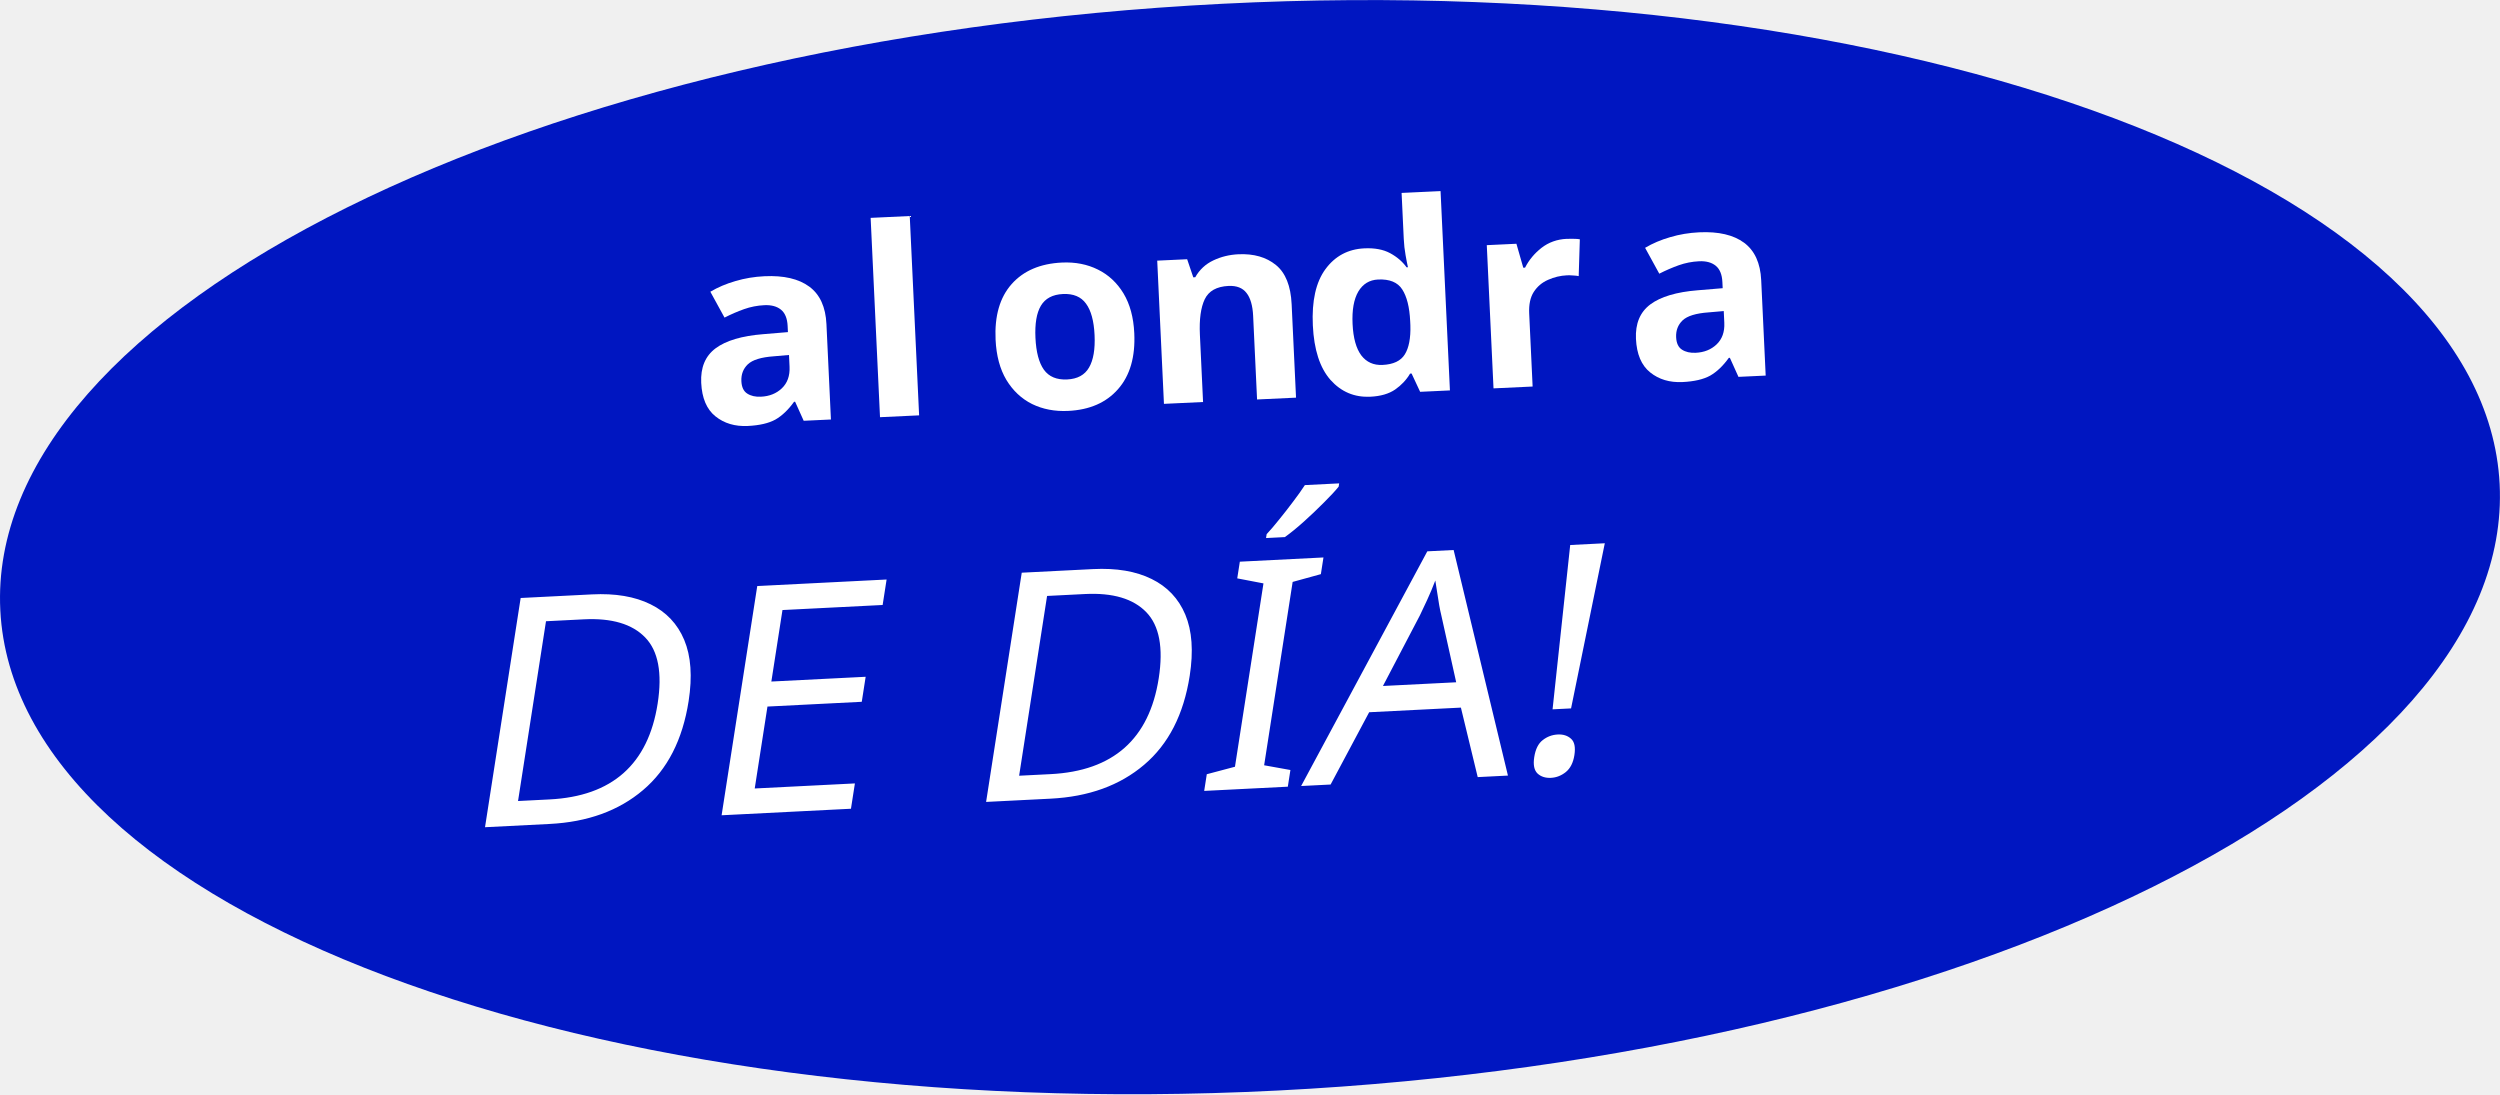
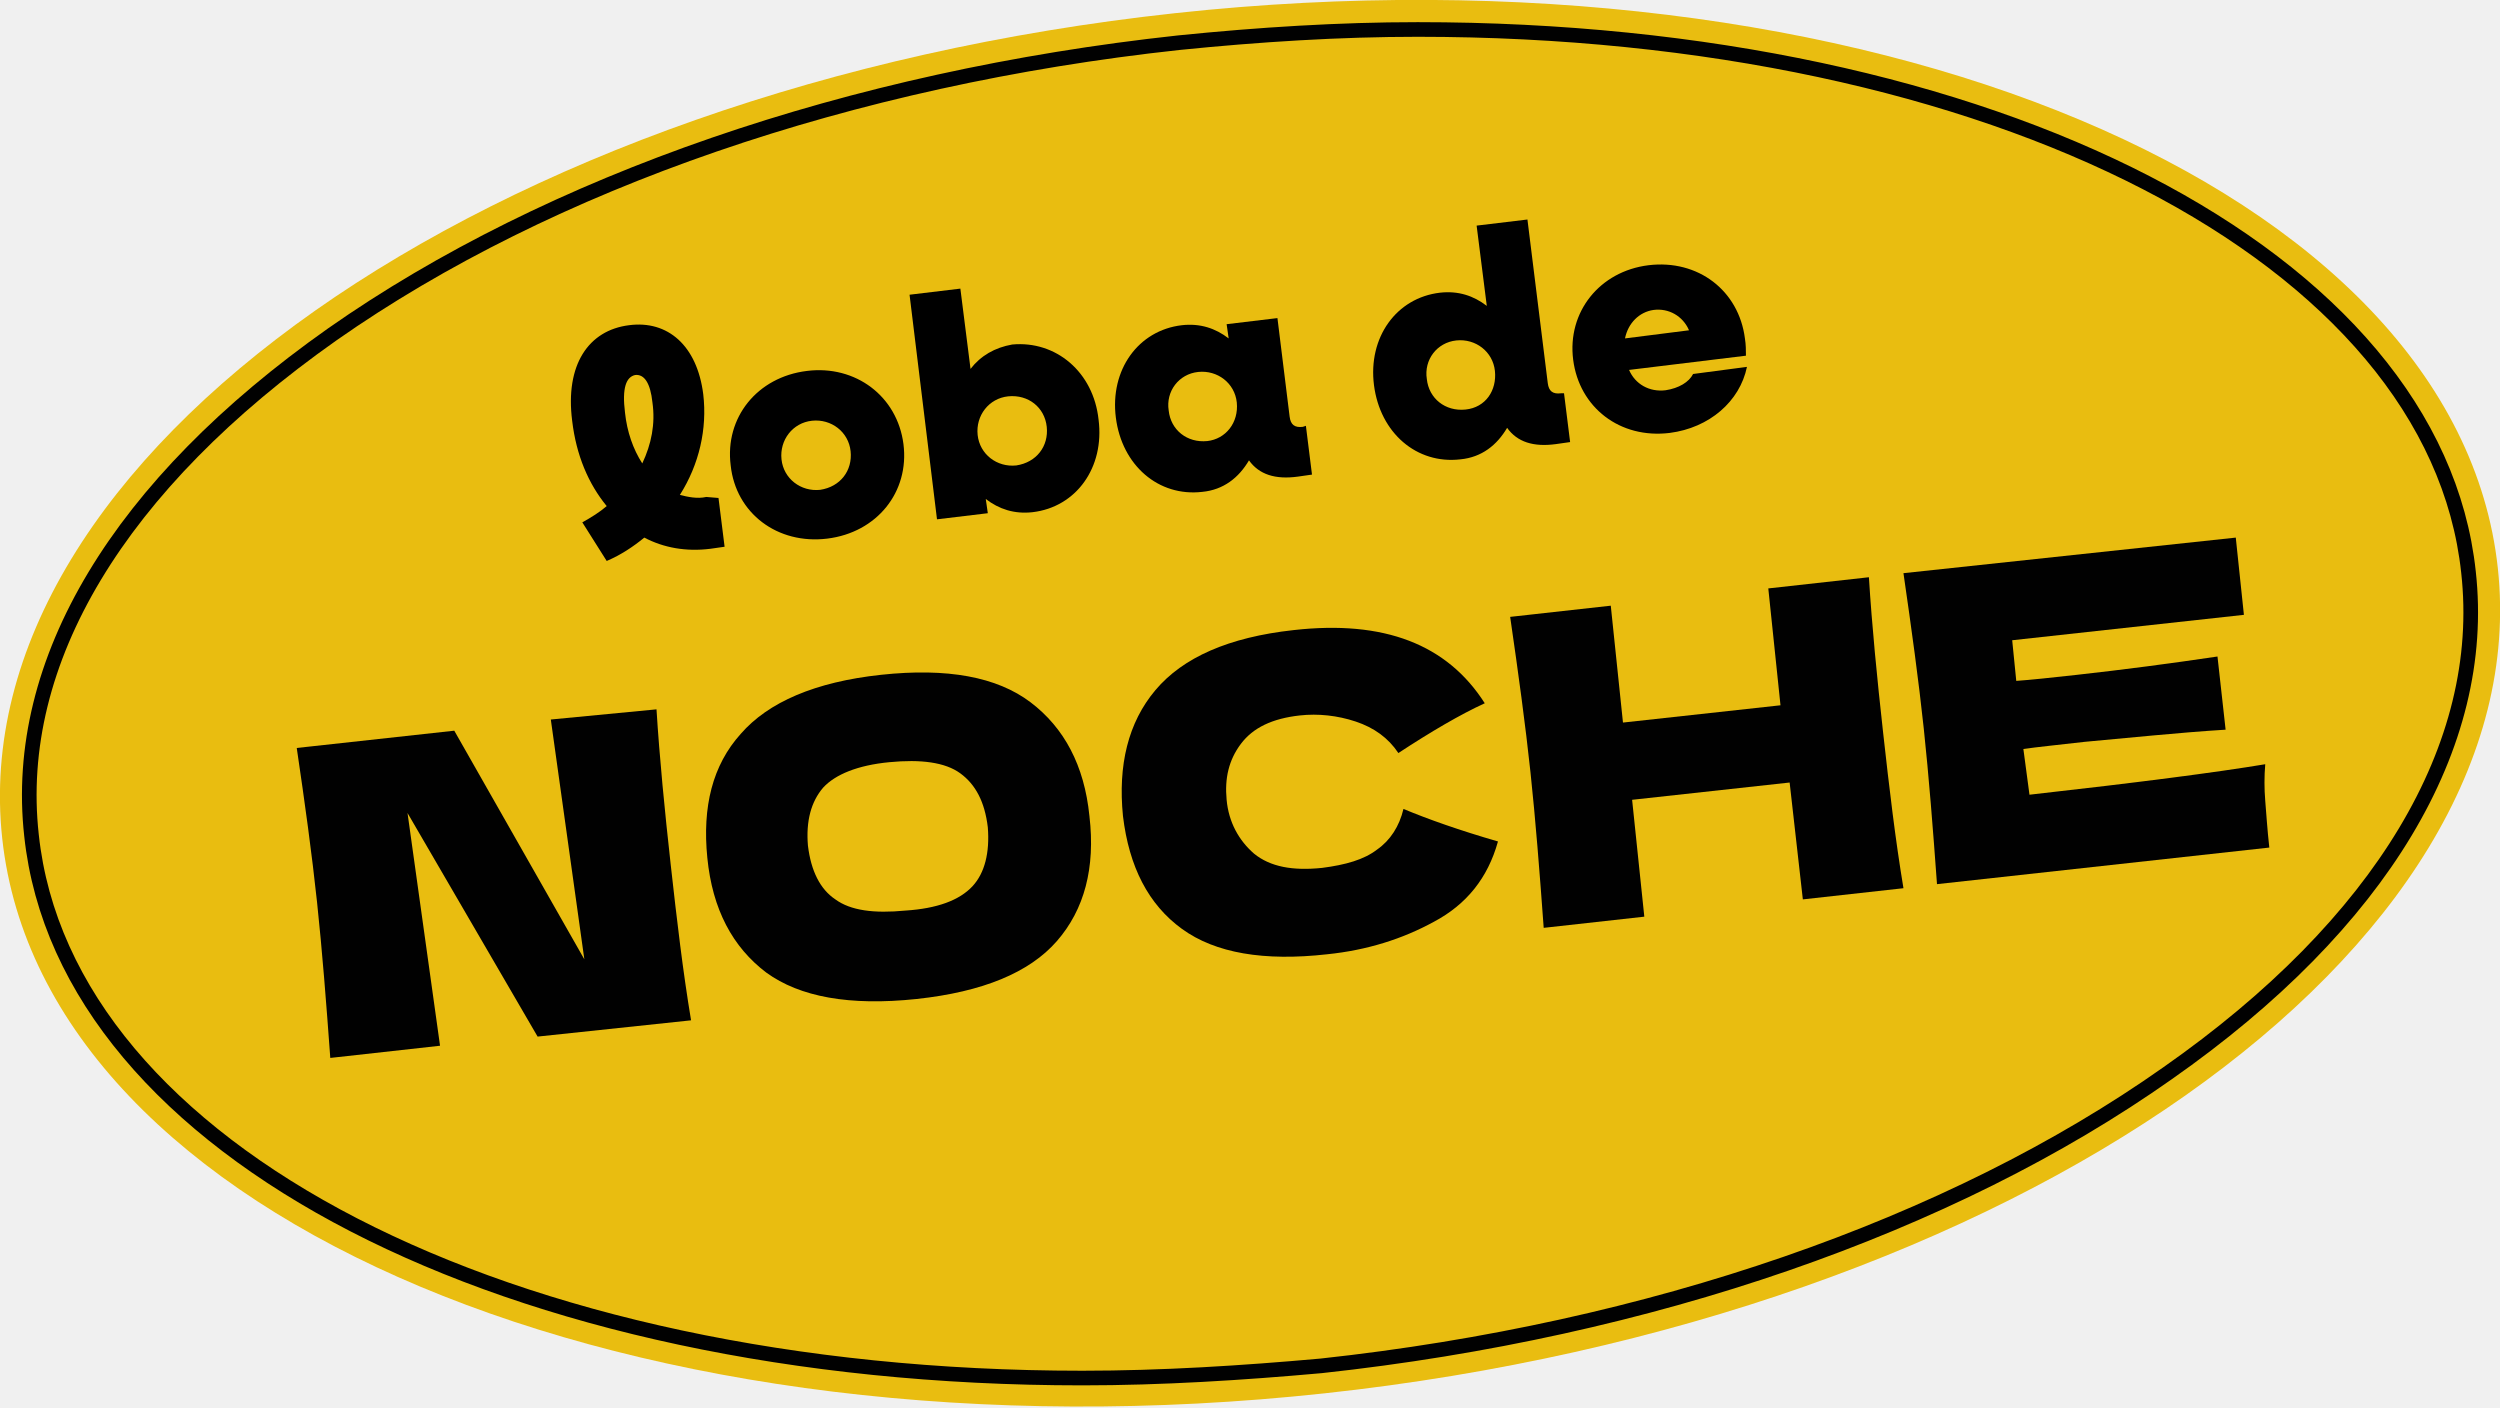
- <svg xmlns="http://www.w3.org/2000/svg" id="Capa_2" data-name="Capa 2" viewBox="0 0 259.38 113.53">
-   <defs>
-     <style>
-       .cls-1 {
-         font-family: DelaGothicOne-Regular, 'Dela Gothic One';
-         font-size: 33.67px;
-       }
- 
-       .cls-1, .cls-2 {
-         fill: #fff;
-       }
- 
-       .cls-3 {
-         letter-spacing: 0em;
-       }
- 
-       .cls-4 {
-         fill: #0016c1;
-       }
- 
-       .cls-5 {
-         letter-spacing: -.01em;
-       }
- 
-       .cls-6 {
-         letter-spacing: 0em;
-       }
- 
-       .cls-2 {
-         font-family: Neulis-Black, Neulis;
-         font-size: 27.23px;
-         font-weight: 800;
-       }
- 
-       .cls-7 {
-         letter-spacing: 0em;
-       }
- 
-       .cls-8 {
-         letter-spacing: 0em;
-       }
-     </style>
-   </defs>
-   <g id="Capa_1-2" data-name="Capa 1">
+ <svg xmlns="http://www.w3.org/2000/svg" version="1.1" id="Capa_2_00000152256053167776894490000017703431142749409717_" x="0px" y="0px" viewBox="0 0 246 138.5" style="enable-background:new 0 0 246 138.5;" xml:space="preserve">
+   <style type="text/css">
+ 	.st0{fill:#E9BD10;}
+ 	.st1{fill:none;stroke:#010101;stroke-width:1.44;}
+ 	.st2{enable-background:new    ;}
+ 	.st3{fill:#010101;}
+ </style>
+   <g id="Capa_1-2">
    <g>
-       <ellipse class="cls-4" cx="129.69" cy="56.77" rx="129.82" ry="56.45" transform="translate(-2.7 6.61) rotate(-2.89)" />
-       <text class="cls-1" transform="translate(47.06 85.99) rotate(-2.89) scale(1 .98) skewX(-11.5)">
-         <tspan x="0" y="0">DE DÍA!</tspan>
-       </text>
-       <text class="cls-2" transform="translate(71.82 44.2) rotate(-2.69)">
-         <tspan class="cls-8" x="0" y="0">a</tspan>
-         <tspan class="cls-5" x="17.38" y="0">l</tspan>
-         <tspan x="30.64" y="0">o</tspan>
-         <tspan class="cls-6" x="46.87" y="0">n</tspan>
-         <tspan class="cls-3" x="63.59" y="0">d</tspan>
-         <tspan class="cls-7" x="81.1" y="0">r</tspan>
-         <tspan x="97.09" y="0">a</tspan>
-       </text>
+       <g>
+         <g>
+           <ellipse transform="matrix(0.9942 -0.1077 0.1077 0.9942 -6.7372 13.6465)" class="st0" cx="123" cy="69.2" rx="123.5" ry="68.3" />
+           <path class="st1" d="M106.5,135.6c-56.6,0-100.1-22.4-103.4-53.4c-1.9-17.1,8.6-34.5,29.6-49.3C54.1,17.9,83.7,7.7,116,4.2      c7.9-0.8,15.8-1.3,23.5-1.3c56.6,0,100.1,22.4,103.4,53.4c1.9,17.1-8.6,34.6-29.6,49.3c-21.4,15.1-51,25.3-83.3,28.8      C122.2,135.1,114.3,135.6,106.5,135.6L106.5,135.6z" />
+         </g>
+         <g class="st2">
+           <path class="st3" d="M64.6,69.8c0.3,4.8,0.8,9.9,1.4,15.3c0.6,5.4,1.2,10.5,2,15.3l-15.1,1.6L40.1,80l3.2,22.9l-10.8,1.2      c-0.4-5.5-0.8-10.6-1.3-15.3c-0.5-4.7-1.2-9.8-2-15.2l15.5-1.7l12.8,22.5l-3.3-23.6L64.6,69.8z" />
+           <path class="st3" d="M75.4,95.7c-3.3-2.5-5.3-6.2-5.8-11.3c-0.5-5,0.5-9.1,3.3-12.2c2.7-3.1,7.3-5.1,13.8-5.8      c6.5-0.7,11.4,0.2,14.7,2.7c3.3,2.5,5.3,6.2,5.8,11.2c0.6,5.1-0.5,9.2-3.2,12.3c-2.7,3.1-7.3,5-13.8,5.7      C83.6,99,78.7,98.1,75.4,95.7z M95.7,87.2c1.2-1.3,1.7-3.3,1.5-5.8c-0.3-2.5-1.2-4.2-2.7-5.3C93,75,90.6,74.7,87.5,75      c-3.1,0.3-5.3,1.2-6.5,2.5c-1.2,1.4-1.7,3.3-1.5,5.7c0.3,2.5,1.2,4.3,2.7,5.3c1.5,1.1,3.8,1.4,6.9,1.1      C92.2,89.4,94.4,88.6,95.7,87.2z" />
+           <path class="st3" d="M116.3,91.4c-3.3-2.4-5.2-6.1-5.8-11.1c-0.5-5,0.5-9.2,3.2-12.4c2.7-3.2,7.2-5.2,13.6-5.9      c8.9-1,15.1,1.4,18.8,7.2c-2.4,1.1-5.3,2.8-8.5,4.9c-1-1.5-2.4-2.5-4.2-3.1c-1.8-0.6-3.7-0.8-5.5-0.6c-2.7,0.3-4.6,1.2-5.8,2.8      c-1.2,1.6-1.6,3.4-1.4,5.5c0.2,2.2,1.2,4,2.7,5.3c1.6,1.3,3.8,1.7,6.7,1.4c2.3-0.3,4.1-0.8,5.4-1.8c1.3-0.9,2.2-2.3,2.6-4      c2.4,1,5.5,2.1,9.3,3.2c-1,3.6-3.1,6.2-6.3,7.9c-3.1,1.7-6.6,2.8-10.5,3.2C124.4,94.6,119.6,93.8,116.3,91.4z" />
+           <path class="st3" d="M183.9,56.8c0.3,4.8,0.8,9.9,1.4,15.3c0.6,5.4,1.2,10.5,2,15.3l-9.9,1.1L176.1,77l-15.5,1.7l1.2,11.5      l-9.9,1.1c-0.4-5.5-0.8-10.6-1.3-15.3c-0.5-4.7-1.2-9.8-2-15.3l9.9-1.1l1.2,11.5l15.5-1.7L174,57.9L183.9,56.8z" />
+           <path class="st3" d="M199.7,78.2c10.7-1.2,18.4-2.2,23.2-3c-0.1,1.2-0.1,2.4,0,3.6s0.2,2.8,0.4,4.6L190.6,87      c-0.4-5.5-0.8-10.6-1.3-15.3c-0.5-4.7-1.2-9.8-2-15.3l32.7-3.5l0.8,7.6L198,63l0.4,4c1.4-0.1,3.3-0.3,6-0.6      c4.5-0.5,9.1-1.1,13.8-1.8l0.8,7.2c-4.8,0.3-9.4,0.8-13.9,1.2c-2.6,0.3-4.6,0.5-6,0.7L199.7,78.2z" />
+         </g>
+       </g>
+       <g class="st2">
+         <path d="M70.7,49l0.6,4.8L69.9,54c-2.4,0.3-4.6-0.1-6.5-1.1c-1.1,0.9-2.3,1.7-3.7,2.3l-2.4-3.8c0.9-0.5,1.7-1,2.4-1.6     c-1.8-2.2-3-5-3.4-8.4c-0.7-5.5,1.6-8.9,5.6-9.4c3.8-0.5,6.7,2,7.3,6.8c0.4,3.4-0.4,6.9-2.3,9.9c0.8,0.2,1.7,0.4,2.6,0.2L70.7,49     z M61.5,40.6c0.2,1.9,0.8,3.6,1.7,5c0.9-1.9,1.3-3.9,1-6c-0.2-1.9-0.8-2.8-1.7-2.7C61.6,37.1,61.2,38.2,61.5,40.6z" />
+       </g>
+       <g class="st2">
+         <path d="M71.9,45.8c-0.6-4.7,2.6-8.7,7.5-9.3c4.8-0.6,8.9,2.5,9.5,7.2c0.6,4.7-2.6,8.7-7.5,9.3C76.5,53.6,72.4,50.5,71.9,45.8z      M83.7,44.4c-0.2-1.9-1.9-3.2-3.8-3c-1.9,0.2-3.2,1.9-3,3.8c0.2,1.9,1.9,3.2,3.8,3C82.7,47.9,83.9,46.3,83.7,44.4z" />
+         <path d="M108.1,41.3c0.6,4.7-2.2,8.6-6.5,9.1c-1.8,0.2-3.3-0.3-4.6-1.3l0.2,1.4l-5,0.6l-2.7-22.1l5-0.6l1,7.9     c1-1.3,2.4-2.1,4.1-2.4C103.9,33.5,107.6,36.6,108.1,41.3z M103,42c-0.2-1.9-1.8-3.2-3.8-3c-1.9,0.2-3.2,1.9-3,3.8     c0.2,1.9,1.9,3.2,3.8,3C102,45.5,103.2,43.9,103,42z" />
+         <path d="M128.5,41.9l0.6,4.8l-1.4,0.2c-2.2,0.3-3.8-0.2-4.8-1.6c-1,1.7-2.5,2.9-4.6,3.1c-4.3,0.5-7.9-2.6-8.5-7.3     c-0.6-4.7,2.2-8.6,6.5-9.1c1.8-0.2,3.3,0.3,4.6,1.3l-0.2-1.4l5-0.6l1.2,9.7c0.1,0.8,0.5,1.1,1.3,1L128.5,41.9z M121.7,39.6     c-0.2-1.9-1.9-3.2-3.8-3c-1.9,0.2-3.2,1.9-2.9,3.8c0.2,1.9,1.8,3.2,3.8,3C120.6,43.2,121.9,41.6,121.7,39.6z" />
+       </g>
+       <g class="st2">
+         <path d="M153.9,38.7l0.6,4.8l-1.4,0.2c-2.2,0.3-3.8-0.2-4.8-1.6c-1,1.7-2.5,2.9-4.6,3.1c-4.3,0.5-7.9-2.6-8.5-7.3     c-0.6-4.7,2.2-8.6,6.5-9.1c1.8-0.2,3.3,0.3,4.6,1.3l-1-7.9l5-0.6l2,16.1c0.1,0.8,0.5,1.1,1.3,1L153.9,38.7z M147.1,36.5     c-0.2-1.9-1.9-3.2-3.8-3s-3.2,1.9-2.9,3.8c0.2,1.9,1.8,3.2,3.8,3S147.3,38.4,147.1,36.5z" />
+       </g>
+       <g class="st2">
+         <path d="M171.8,35l-11.5,1.4c0.6,1.4,2,2.2,3.6,2c1.3-0.2,2.3-0.8,2.7-1.6l5.3-0.7c-0.7,3.4-3.7,6-7.6,6.5     c-4.9,0.6-8.9-2.5-9.5-7.2c-0.6-4.7,2.6-8.7,7.4-9.3c4.9-0.6,8.9,2.5,9.5,7.2C171.8,33.9,171.8,34.5,171.8,35z M159.9,33.3     l6.3-0.8c-0.6-1.4-2-2.2-3.5-2C161.3,30.7,160.2,31.8,159.9,33.3z" />
+       </g>
    </g>
  </g>
</svg>
